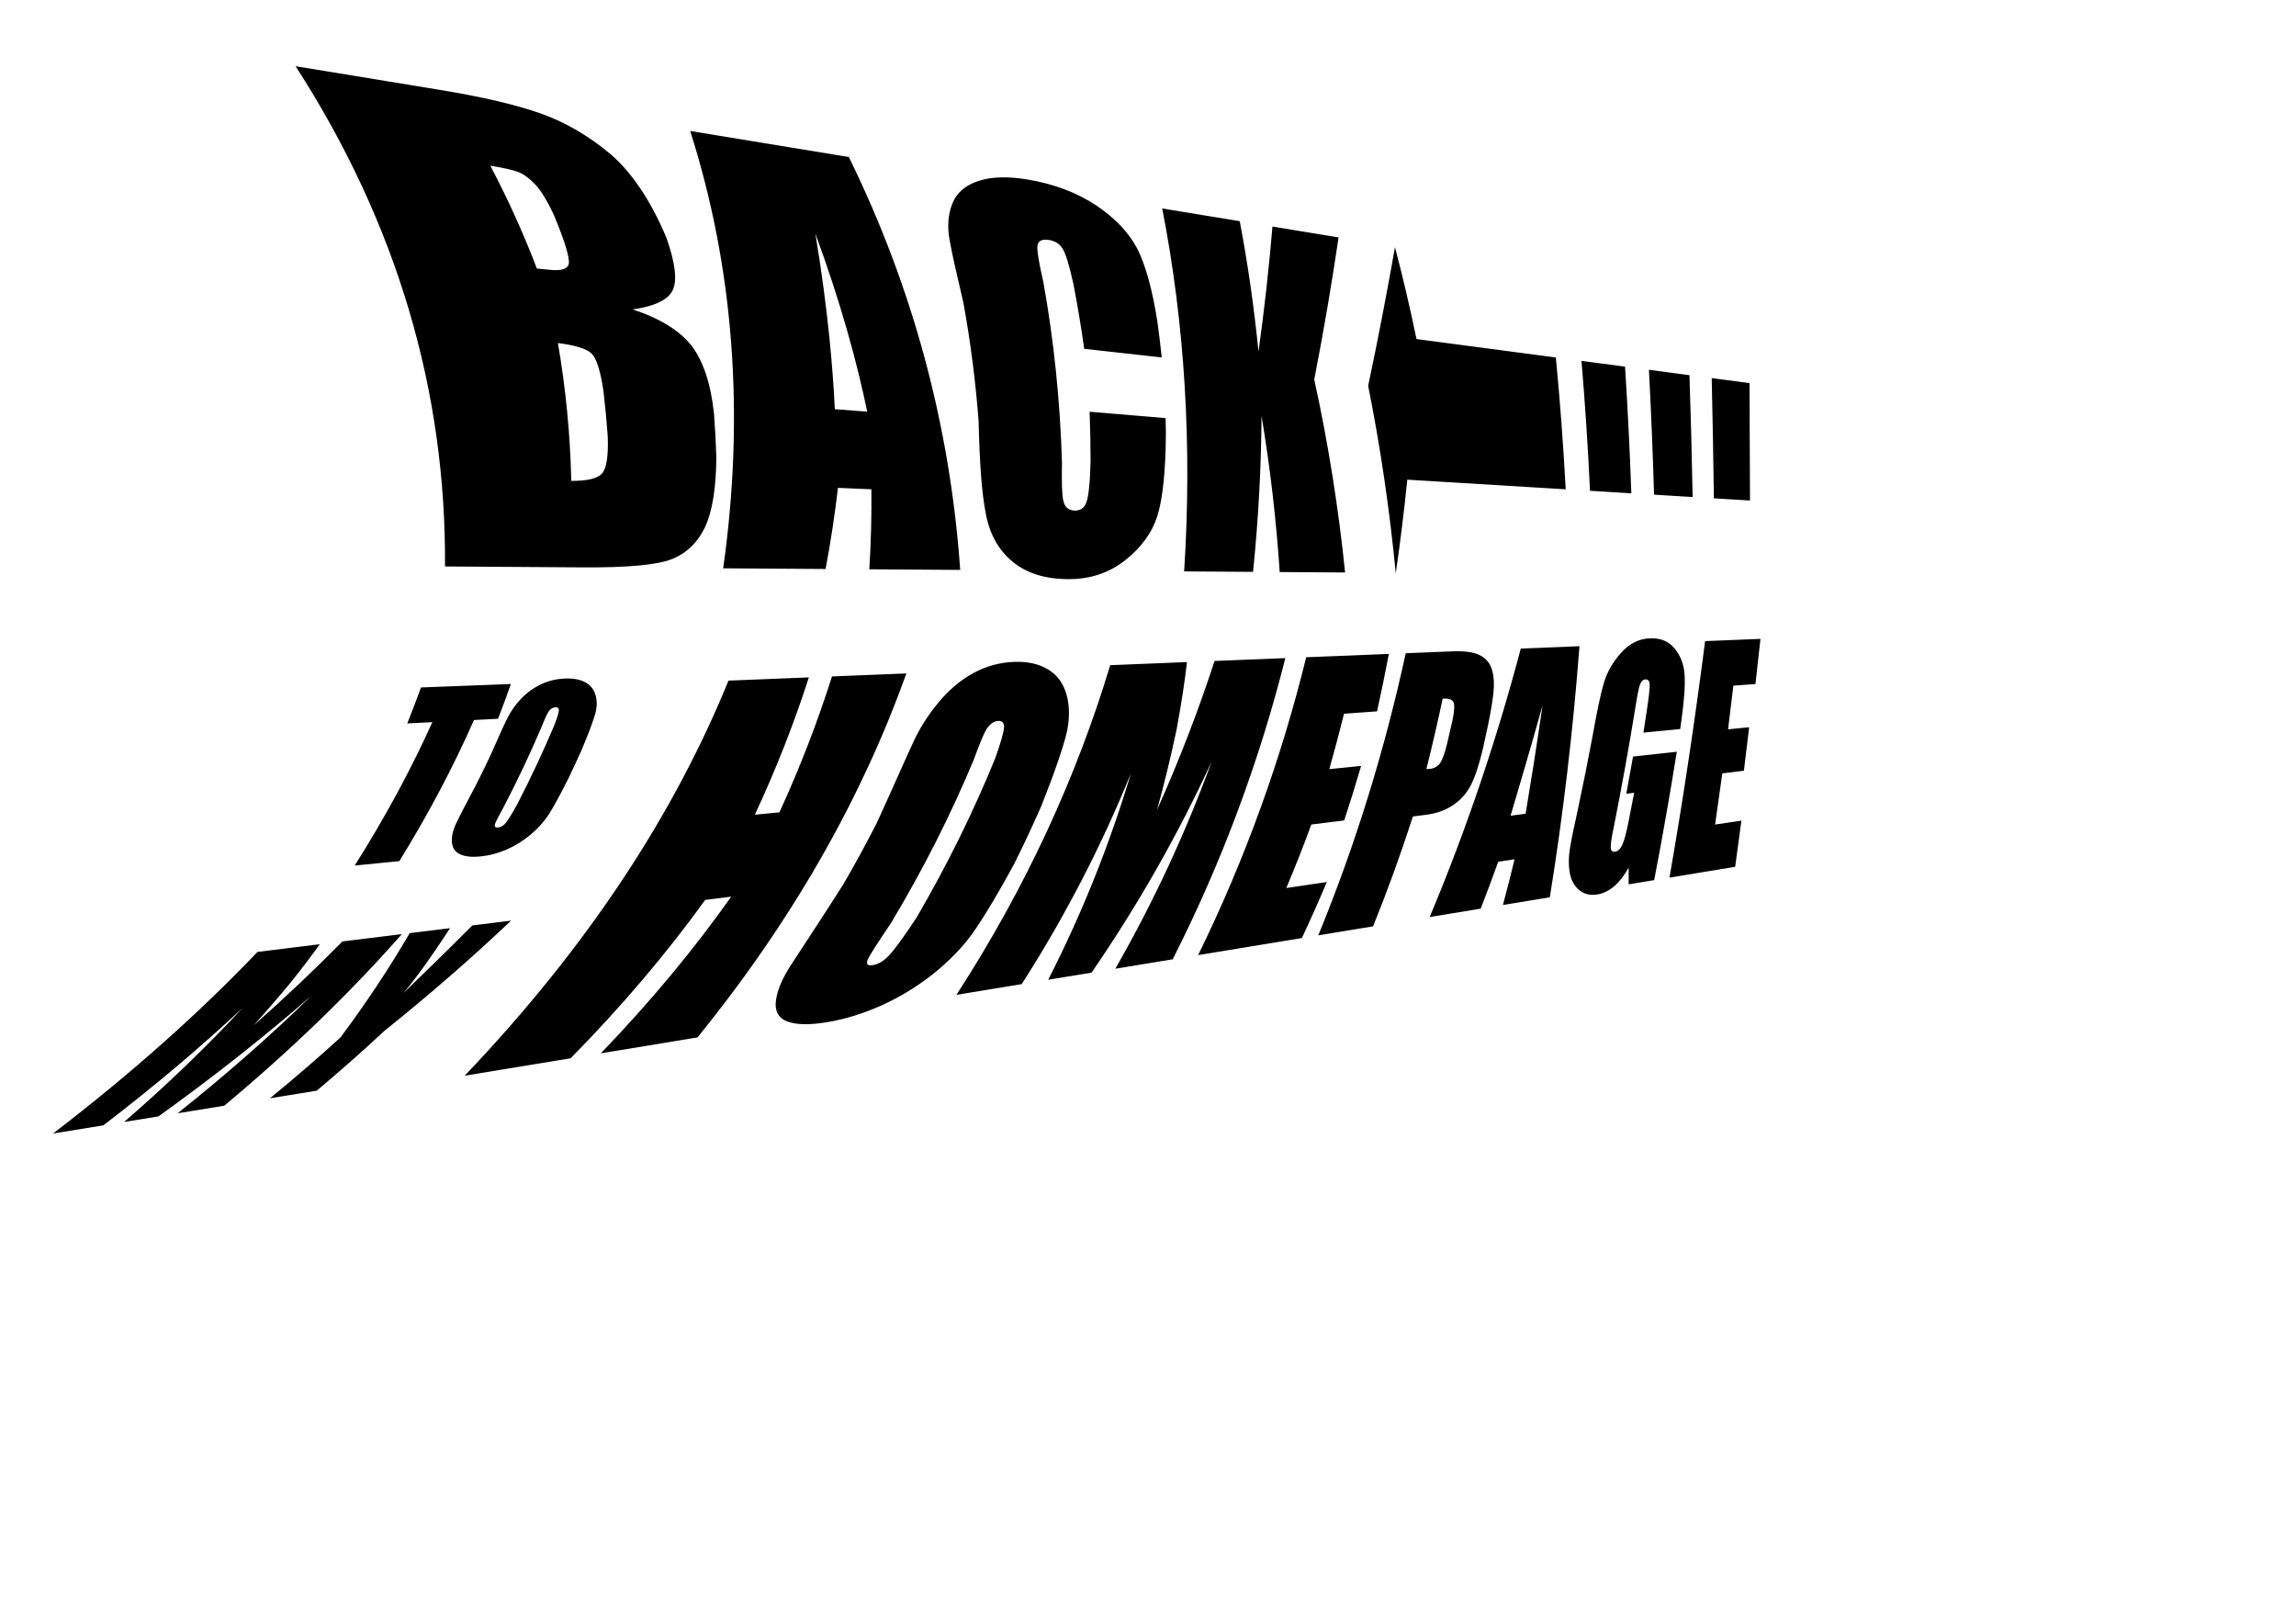
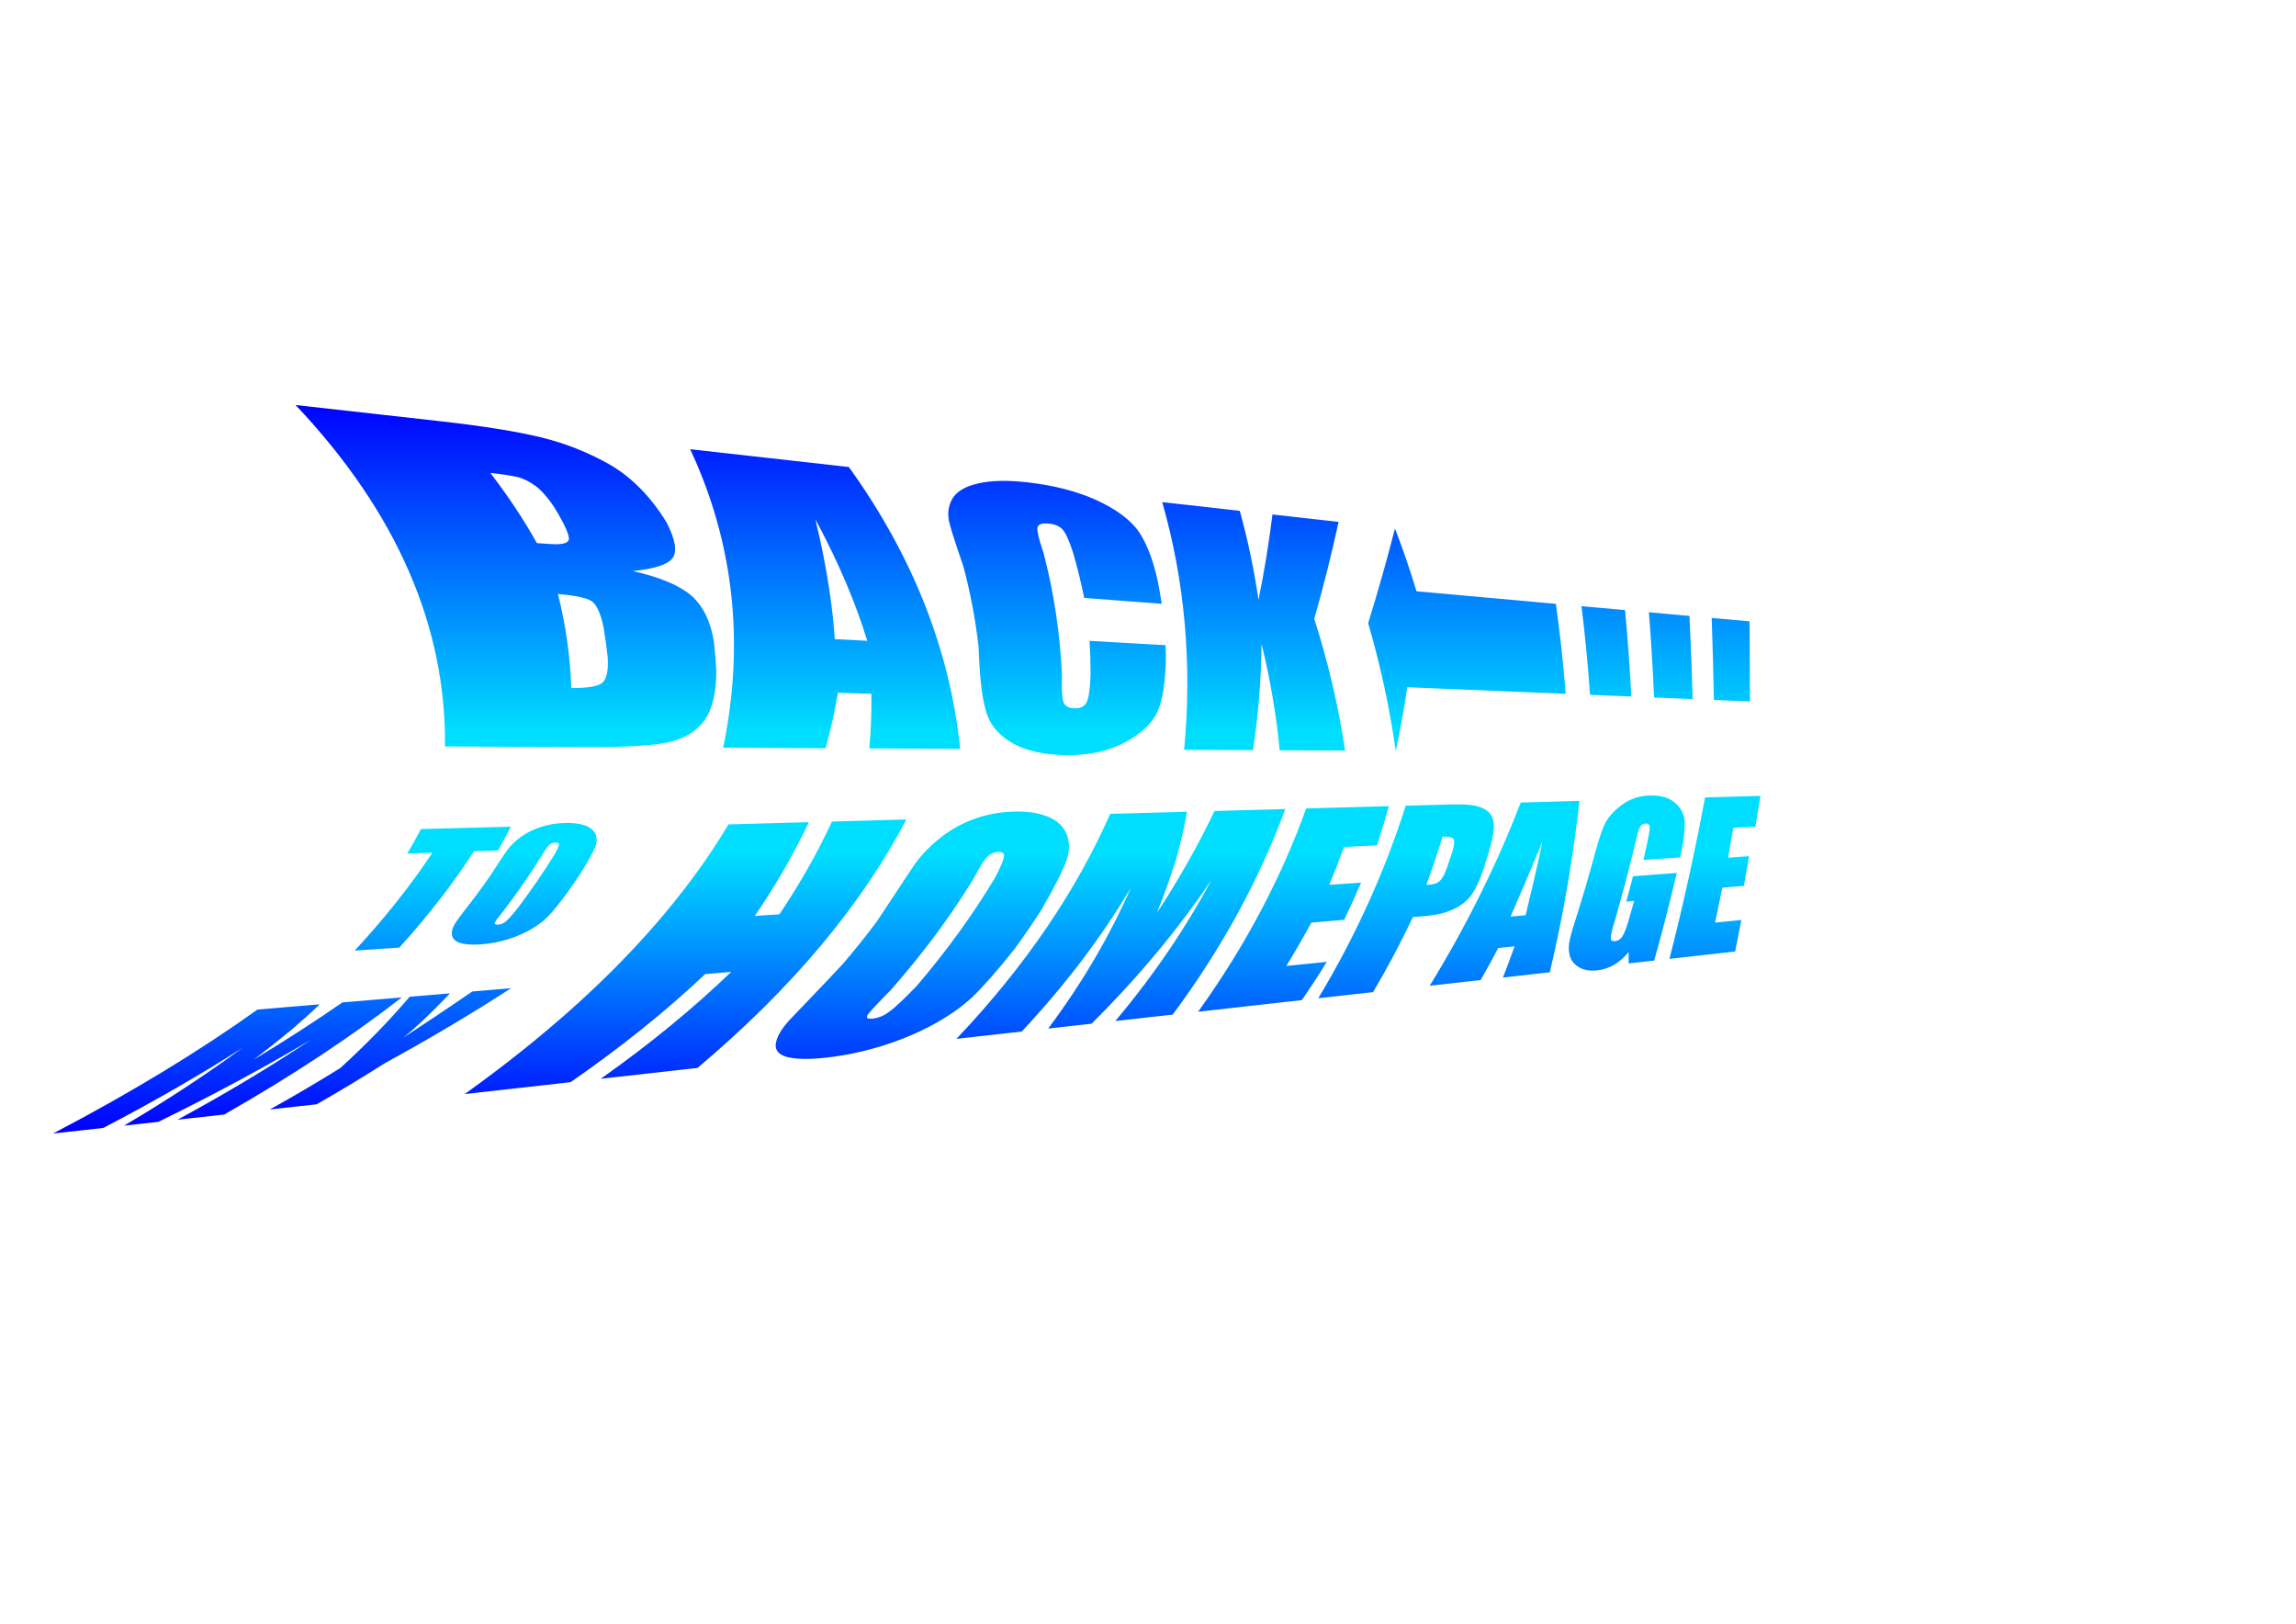
- <svg xmlns="http://www.w3.org/2000/svg" width="1052.362" height="744.094" id="svg2" version="1.1">
-   <defs id="defs4" />
+ <svg xmlns="http://www.w3.org/2000/svg" xmlns:xlink="http://www.w3.org/1999/xlink" width="1052.362" height="744.094" id="svg2" version="1.1">
+   <defs id="defs4">
+     <linearGradient id="linearGradient4023">
+       <stop style="stop-color:#0000ff;stop-opacity:1" offset="0" id="stop4025" />
+       <stop id="stop816" offset="0.452" style="stop-color:#00deff;stop-opacity:1" />
+       <stop id="stop15" offset="0.621" style="stop-color:#00deff;stop-opacity:1" />
+       <stop style="stop-color:#0000ff;stop-opacity:1" offset="1" id="stop4027" />
+     </linearGradient>
+     <linearGradient xlink:href="#linearGradient4023" id="linearGradient4029" x1="381.437" y1="337.124" x2="381.437" y2="825.622" gradientUnits="userSpaceOnUse" gradientTransform="matrix(1,0,0,0.6825533,0,262.758)" />
+   </defs>
  <g id="layer1" transform="translate(0,-308.2677)">
-     <path style="font-size:145.679px;font-style:italic;font-variant:normal;font-weight:bold;font-stretch:normal;text-align:start;line-height:125%;letter-spacing:0px;word-spacing:0px;writing-mode:lr-tb;text-anchor:start;fill:#000000;fill-opacity:1;stroke:none;font-family:Homa;-inkscape-font-specification:Homa Bold Italic" d="m 470.894,390.514 c -9.038,-1.498 -16.56,-1.281 -22.453,0.704 -5.973,1.953 -9.964,5.397 -11.956,10.375 -1.982,5.069 -2.363,10.718 -1.199,16.9 1.084,6.177 3.294,15.67 6.296,28.601 3.237,17.745 5.555,35.771 6.949,54.048 0.457,18.613 1.371,32.723 3.264,42.242 1.693,9.435 5.793,16.918 12.337,22.312 6.45,5.324 15.026,7.947 25.659,7.974 10.04,0.026 18.744,-2.937 26.111,-8.794 7.243,-5.759 12.071,-12.44 14.543,-20.057 2.384,-7.555 3.86,-20.335 3.938,-38.275 -0.036,-2.23 -0.083,-4.456 -0.142,-6.679 -11.358,-0.949 -22.964,-1.918 -34.824,-2.908 0.289,7.465 0.438,14.969 0.447,22.508 -0.217,9.931 -0.916,16.217 -1.886,18.891 -0.933,2.685 -2.741,3.985 -5.405,3.888 -2.792,-0.101 -4.498,-1.541 -5.161,-4.317 -0.683,-2.777 -0.847,-8.624 -0.657,-17.564 -0.834,-28.171 -3.681,-55.769 -8.51,-82.687 -1.976,-8.633 -2.935,-14.128 -2.763,-16.565 0.221,-2.415 1.947,-3.366 5.201,-2.878 2.863,0.429 4.983,1.735 6.349,3.971 1.379,2.177 3.064,7.52 4.917,16.029 1.927,9.863 3.592,19.83 4.996,29.894 12.109,1.343 23.953,2.656 35.54,3.941 -0.576,-5.321 -1.218,-10.616 -1.927,-15.884 -2.355,-15.329 -5.549,-26.587 -9.301,-33.971 -3.903,-7.406 -10.188,-14.018 -18.906,-19.874 -8.938,-5.887 -19.415,-9.827 -31.456,-11.824 0,0 0,0 0,0 M 135.481,338.606 c 46.66,72.33 69.074,149.208 68.479,229.25 21.67,0.146 42.673,0.286 63.039,0.422 20.587,0.138 34.03,-1.112 40.783,-3.722 6.661,-2.578 11.776,-7.426 15.273,-14.505 3.319,-7.024 5.213,-17.824 5.272,-32.386 -0.214,-6.636 -0.571,-13.25 -1.069,-19.84 -1.465,-13.774 -4.942,-24.041 -10.181,-30.983 -5.489,-7.049 -14.514,-12.65 -27.065,-16.77 9.996,-1.447 16.073,-4.316 18.256,-8.685 2.196,-4.314 1.342,-12.417 -2.837,-24.202 -7.217,-17.183 -15.861,-29.824 -25.466,-38.18 -10.025,-8.425 -20.688,-14.625 -31.773,-18.613 -11.343,-4.037 -26.802,-7.685 -46.485,-10.916 -21.394,-3.511 -43.459,-7.133 -66.225,-10.869 0,0 0,0 0,0 m 180.865,29.684 c 19.803,62.094 25.164,129.312 15.118,200.419 16.044,0.107 31.683,0.212 46.934,0.314 2.361,-12.476 4.247,-24.874 5.671,-37.186 5.154,0.218 10.265,0.435 15.332,0.65 0.122,12.179 -0.195,24.405 -0.956,36.67 14.219,0.095 28.102,0.188 41.661,0.279 -4.583,-65.116 -21.3,-128.614 -51.041,-189.211 -23.299,-3.824 -47.52,-7.799 -72.719,-11.935 0,0 0,0 0,0 m 216.351,35.508 c 10.297,52.707 13.787,108.452 10.048,166.325 10.743,0.072 21.267,0.142 31.58,0.211 2.468,-24.114 3.751,-47.951 3.898,-71.447 3.971,23.754 6.737,47.62 8.325,71.529 10.193,0.068 20.181,0.135 29.97,0.2 -3.017,-29.539 -7.7,-59.064 -14.139,-88.438 4.398,-22.507 8.071,-44.219 11.152,-65.114 -9.898,-1.625 -19.999,-3.282 -30.309,-4.974 -1.548,18.469 -3.652,37.587 -6.395,57.33 -2.03,-20.394 -4.902,-40.34 -8.599,-59.791 -11.575,-1.899 -23.416,-3.843 -35.532,-5.832 0,0 0,0 0,0 m 106.684,17.732 c -3.588,20.436 -7.642,41.619 -12.289,63.535 5.698,28.551 9.89,57.233 12.65,85.919 2.093,-14.41 3.849,-28.713 5.283,-42.895 25.512,1.551 49.683,3.02 72.614,4.414 -1.089,-20.255 -2.595,-40.404 -4.523,-60.41 -20.303,-2.686 -41.569,-5.499 -63.869,-8.448 -2.925,-14.179 -6.211,-28.224 -9.865,-42.115 0,0 0,0 0,0 M 224.75,384.22 c 6.161,0.984 10.45,1.94 12.912,2.924 2.449,0.981 5.027,2.888 7.692,5.697 2.562,2.724 5.435,7.36 8.466,13.858 5.214,12.417 7.362,19.924 6.874,22.461 -0.559,2.459 -3.576,3.356 -8.991,2.719 -1.317,-0.155 -3.2,-0.349 -5.623,-0.549 -6.083,-15.931 -13.186,-31.641 -21.33,-47.11 0,0 0,0 0,0 m 148.967,31.071 c 11.67,31.752 19.112,59.115 23.768,81.625 -4.912,-0.372 -9.865,-0.748 -14.859,-1.126 -0.82,-17.608 -2.977,-44.778 -8.909,-80.499 0,0 0,0 0,0 m 351.153,58.358 c 1.664,19.729 2.965,39.583 3.906,59.532 6.409,0.39 12.723,0.773 18.945,1.152 -0.697,-19.429 -1.66,-38.785 -2.89,-58.044 -6.55,-0.866 -13.203,-1.746 -19.96,-2.64 0,0 0,0 0,0 m 30.909,4.089 c 1.001,19.002 1.784,38.085 2.351,57.228 5.981,0.364 11.876,0.722 17.688,1.075 -0.354,-18.659 -0.842,-37.279 -1.465,-55.846 -6.099,-0.807 -12.289,-1.626 -18.574,-2.457 0,0 0,0 0,0 m 28.776,3.806 c 0.423,18.329 0.754,36.695 0.994,55.088 5.594,0.34 11.111,0.675 16.552,1.006 -0.053,-17.941 -0.126,-35.876 -0.219,-53.803 -5.692,-0.753 -11.467,-1.517 -17.327,-2.292 0,0 0,0 0,0 M 255.723,465.488 c 8.03,1.009 13.116,2.592 15.384,4.751 2.242,2.155 4.146,7.947 5.504,17.398 0.812,6.881 1.46,13.787 1.944,20.718 0.337,9.049 -0.617,14.702 -2.649,16.935 -1.973,2.247 -6.647,3.381 -14.058,3.361 -0.487,-21.284 -2.531,-42.347 -6.125,-63.163 0,0 0,0 0,0 m 3.326,153.724 c -3.833,0.142 -7.437,0.981 -10.831,2.547 -3.42,1.573 -6.527,3.767 -9.253,6.577 -2.736,2.818 -4.869,5.886 -6.5,9.239 -1.668,3.324 -4.2,8.983 -7.724,16.983 -2.141,4.539 -4.364,9.08 -6.669,13.623 -4.347,8.219 -7.374,13.969 -8.902,17.226 -1.572,3.256 -2.257,6.221 -2.033,8.83 0.199,2.601 1.437,4.432 3.723,5.522 2.29,1.052 5.417,1.382 9.365,0.984 4.137,-0.416 8.184,-1.489 12.159,-3.238 3.94,-1.74 7.619,-4.035 10.975,-6.879 3.338,-2.838 6.079,-5.902 8.177,-9.135 2.093,-3.265 5.125,-8.775 9,-16.511 2.107,-4.382 4.14,-8.762 6.099,-13.14 3.326,-7.91 5.35,-13.444 6.222,-16.587 0.837,-3.144 0.845,-5.986 0.06,-8.597 -0.809,-2.617 -2.41,-4.571 -4.814,-5.793 -2.414,-1.26 -5.439,-1.784 -9.056,-1.65 0,0 0,0 0,0 m 205.805,-7.628 c -6.637,0.246 -12.889,1.946 -18.762,5.161 -5.967,3.25 -11.317,7.822 -16.135,13.689 -4.912,5.904 -8.903,12.335 -12.001,19.36 -3.249,6.967 -8.412,18.843 -16.05,35.541 -4.818,9.458 -9.966,18.9 -15.455,28.321 -10.774,16.948 -18.652,28.698 -22.908,35.302 -4.444,6.573 -7.108,12.377 -7.828,17.375 -0.802,4.944 0.835,8.265 4.941,9.971 4.13,1.619 10.263,1.757 18.349,0.417 8.406,-1.394 16.884,-4.031 25.333,-7.838 8.268,-3.774 16.078,-8.54 23.361,-14.28 7.12,-5.733 12.995,-11.724 17.699,-18.086 4.61,-6.446 11.313,-17.34 19.619,-32.684 4.356,-8.74 8.455,-17.501 12.304,-26.278 6.306,-15.884 10.009,-27.003 11.553,-33.329 1.434,-6.334 1.434,-12.13 0.048,-17.398 -1.459,-5.299 -4.286,-9.208 -8.44,-11.714 -4.194,-2.595 -9.402,-3.759 -15.629,-3.529 0,0 0,0 0,0 M 756.266,600.784 c -5,0.185 -9.403,2.35 -13.188,6.593 -3.841,4.24 -6.502,8.902 -7.959,13.907 -1.488,5.019 -3.176,13.03 -5.121,24.049 -2.136,11.424 -4.423,22.849 -6.871,34.268 -1.789,7.923 -2.991,13.838 -3.594,17.761 -0.615,3.87 -0.643,7.496 -0.052,10.839 0.588,3.33 2.016,5.98 4.289,7.934 2.279,1.897 5.076,2.576 8.374,2.03 2.75,-0.456 5.323,-1.728 7.723,-3.756 2.378,-2.066 4.598,-4.908 6.627,-8.545 7.8e-4,2.559 -7.6e-4,5.115 -0.008,7.666 3.936,-0.648 7.836,-1.288 11.699,-1.923 3.789,-19.614 7.231,-39.237 10.363,-58.834 -6.578,0.722 -13.262,1.455 -20.054,2.2 -0.998,5.685 -2.027,11.371 -3.088,17.057 1.206,-0.155 2.409,-0.31 3.609,-0.464 -0.841,4.424 -1.702,8.848 -2.584,13.271 -1.033,5.203 -1.994,8.763 -2.875,10.635 -0.859,1.869 -1.959,2.907 -3.321,3.115 -1.247,0.19 -1.904,-0.488 -1.966,-2 -0.06,-1.56 0.446,-4.861 1.524,-9.92 3.586,-18.044 6.834,-36.088 9.774,-54.106 0.884,-5.741 1.594,-9.311 2.176,-10.724 0.579,-1.41 1.406,-2.152 2.451,-2.22 1.202,-0.077 1.831,0.701 1.92,2.286 0.088,1.585 -0.333,5.565 -1.297,11.953 -0.513,3.381 -1.036,6.765 -1.568,10.149 5.696,-0.551 11.314,-1.095 16.857,-1.631 0.223,-1.576 0.445,-3.152 0.665,-4.728 1.229,-8.935 1.661,-15.702 1.337,-20.302 -0.331,-4.652 -1.829,-8.597 -4.53,-11.87 -2.692,-3.302 -6.454,-4.869 -11.316,-4.689 0,0 0,0 0,0 m -563.297,22.528 c -1.986,5.49 -4.088,10.986 -6.308,16.487 3.861,-0.199 7.701,-0.395 11.519,-0.592 -9.877,21.849 -21.705,43.76 -35.6,65.716 6.89,-0.686 13.714,-1.364 20.472,-2.037 13.336,-21.596 24.701,-43.156 34.206,-64.659 3.695,-0.19 7.369,-0.378 11.024,-0.566 2.065,-5.316 4.024,-10.627 5.877,-15.932 -13.458,0.517 -27.185,1.044 -41.191,1.581 0,0 0,0 0,0 m 140.932,-3.13 c -24.768,60.754 -64.005,121.38 -120.901,181.048 16.569,-2.725 32.743,-5.383 48.537,-7.979 23.585,-23.936 44.055,-48.154 61.696,-72.578 3.998,-0.497 7.97,-0.991 11.917,-1.482 -17.107,24.162 -36.938,48.115 -59.766,71.784 15.109,-2.485 29.874,-4.911 44.308,-7.284 44.446,-54.79 75.636,-110.669 95.753,-166.808 -11.153,0.451 -22.52,0.911 -34.107,1.38 -6.567,20.739 -14.572,41.511 -24.09,62.284 -3.729,0.355 -7.481,0.713 -11.255,1.072 9.789,-20.989 18.013,-41.976 24.751,-62.927 -12.038,0.487 -24.317,0.984 -36.843,1.491 0,0 0,0 0,0 m 174.961,-7.079 c -15.343,50.902 -38.388,101.51 -70.475,151.075 10.151,-1.669 20.124,-3.309 29.925,-4.919 20.27,-31.701 36.812,-63.954 50.022,-96.534 -9.614,32.141 -22.169,63.724 -37.892,94.539 6.705,-1.101 13.33,-2.191 19.876,-3.267 22,-32.034 40.193,-64.389 55.079,-96.832 -11.689,32.058 -26.305,63.812 -44.187,95.042 8.912,-1.465 17.678,-2.906 26.301,-4.324 22.987,-45.365 39.916,-91.583 51.62,-138.027 -10.584,0.428 -21.394,0.866 -32.438,1.312 -7.392,22.649 -16.135,45.414 -26.35,68.232 3.359,-12.194 6.333,-24.445 8.931,-36.742 2.212,-11.865 3.764,-22.21 4.774,-30.979 -11.472,0.464 -23.198,0.939 -35.188,1.424 0,0 0,0 0,0 m 89.84,-3.635 c -11.296,45.916 -27.547,91.618 -49.536,136.499 16.345,-2.687 32.184,-5.291 47.541,-7.815 4.014,-8.514 7.824,-17.074 11.437,-25.676 -6.111,0.904 -12.298,1.82 -18.563,2.747 4.07,-9.663 7.893,-19.366 11.477,-29.103 5.072,-0.631 10.093,-1.255 15.063,-1.873 2.734,-8.309 5.313,-16.633 7.742,-24.968 -4.81,0.48 -9.669,0.965 -14.576,1.454 2.404,-8.457 4.653,-16.919 6.752,-25.384 5.098,-0.368 10.143,-0.732 15.136,-1.092 1.946,-8.78 3.746,-17.555 5.405,-26.321 -12.3,0.498 -24.921,1.008 -37.876,1.532 0,0 0,0 0,0 m 45.619,-1.846 c -9.433,43.401 -22.602,86.671 -40.088,129.292 8.518,-1.401 16.889,-2.777 25.119,-4.129 6.73,-16.656 12.801,-33.454 18.253,-50.358 1.997,-0.252 3.986,-0.504 5.967,-0.754 4.788,-0.605 8.88,-2.056 12.334,-4.358 3.446,-2.292 6.167,-5.307 8.16,-9.032 1.958,-3.717 3.892,-9.472 5.72,-17.326 0.793,-3.58 1.566,-7.159 2.318,-10.739 1.588,-7.704 2.433,-13.365 2.6,-16.979 0.153,-3.668 -0.273,-6.749 -1.301,-9.26 -1.006,-2.522 -2.857,-4.41 -5.546,-5.662 -2.705,-1.261 -6.812,-1.775 -12.374,-1.55 -6.948,0.281 -14.002,0.567 -21.163,0.856 0,0 0,0 0,0 m 52.729,-2.133 c -10.817,40.82 -24.514,81.976 -41.755,123.031 7.926,-1.303 15.72,-2.584 23.383,-3.844 2.783,-7.149 5.458,-14.315 8.028,-21.494 2.511,-0.376 5.008,-0.751 7.491,-1.123 -1.695,7.004 -3.467,13.984 -5.319,20.94 7.278,-1.197 14.439,-2.374 21.486,-3.532 6.132,-37.908 10.625,-76.35 13.585,-115.067 -8.784,0.355 -17.748,0.718 -26.898,1.088 0,0 0,0 0,0 m 84.489,-3.419 c -4.624,35.912 -9.996,72.093 -16.337,108.382 10.287,-1.692 20.321,-3.341 30.11,-4.95 0.976,-7.058 1.926,-14.108 2.853,-21.149 -3.976,0.588 -7.991,1.183 -12.048,1.783 1.133,-7.824 2.232,-15.638 3.298,-23.442 3.327,-0.414 6.626,-0.824 9.898,-1.231 0.816,-6.655 1.616,-13.298 2.403,-19.929 -3.192,0.318 -6.41,0.64 -9.654,0.963 0.823,-6.685 1.63,-13.359 2.421,-20.02 3.404,-0.245 6.778,-0.489 10.124,-0.73 0.773,-6.917 1.539,-13.818 2.298,-20.703 -8.276,0.335 -16.73,0.677 -25.366,1.026 0,0 0,0 0,0 m -526.959,30.321 c 1.097,-0.053 1.623,0.407 1.589,1.417 -0.031,0.977 -0.719,3.254 -2.125,6.879 -5.053,11.948 -10.656,23.913 -16.826,35.89 -2.531,4.608 -4.36,7.572 -5.426,8.83 -1.044,1.256 -2.206,1.95 -3.484,2.067 -1.251,0.114 -1.759,-0.341 -1.484,-1.378 0.27,-1.037 1.724,-3.832 4.245,-8.396 6.364,-12.248 12.132,-24.484 17.321,-36.701 1.59,-4.03 2.773,-6.464 3.557,-7.293 0.815,-0.861 1.703,-1.268 2.633,-1.313 0,0 0,0 0,0 m 202.841,6.247 c 1.914,-0.123 2.85,0.864 2.777,2.928 -0.073,1.997 -1.386,6.699 -4.008,14.119 -9.949,24.402 -21.878,48.707 -35.942,72.841 -6.037,9.219 -10.411,15.118 -12.841,17.66 -2.406,2.533 -4.875,3.988 -7.37,4.369 -2.448,0.373 -3.203,-0.472 -2.317,-2.5 0.871,-2.033 4.504,-7.618 10.665,-16.793 14.879,-24.773 27.458,-49.726 37.911,-74.779 3.008,-8.293 5.118,-13.27 6.512,-14.984 1.443,-1.78 2.989,-2.757 4.613,-2.861 0,0 0,0 0,0 M 661.242,628.427 c 2.705,-0.183 4.345,0.37 4.933,1.608 0.586,1.236 0.462,4.005 -0.436,8.302 -0.768,3.442 -1.556,6.883 -2.365,10.325 -1.113,4.661 -2.234,7.789 -3.358,9.367 -1.126,1.53 -2.682,2.395 -4.658,2.602 -0.444,0.046 -0.973,0.072 -1.583,0.086 2.695,-10.759 5.181,-21.525 7.467,-32.29 0,0 0,0 0,0 m 45.777,3.119 c -2.879,19.757 -5.525,36.301 -7.756,49.63 -2.287,0.301 -4.586,0.604 -6.897,0.909 3.16,-10.657 8.199,-27.531 14.653,-50.538 0,0 0,0 0,0 M 118.026,744.504 c -26.552,27.808 -57.603,55.564 -93.706,83.219 7.753,-1.26 15.429,-2.505 23.031,-3.74 23.431,-17.911 44.685,-35.882 63.926,-53.898 -16.307,17.582 -34.396,35.038 -54.389,52.349 5.283,-0.857 10.531,-1.711 15.742,-2.556 25.646,-18.415 48.911,-36.824 69.999,-55.213 -18.411,17.995 -38.771,35.931 -61.236,53.79 7.199,-1.17 14.33,-2.326 21.393,-3.474 31.234,-26.066 58.222,-52.297 81.4,-78.635 -8.964,1.105 -18.044,2.224 -27.24,3.358 -12.627,12.815 -26.181,25.651 -40.713,38.503 6.052,-6.72 11.86,-13.456 17.428,-20.209 5.186,-6.511 9.494,-12.215 12.889,-17.013 -9.384,1.157 -18.891,2.329 -28.523,3.516 0,0 0,0 0,0 m 69.739,-8.597 c -9.376,16.118 -19.945,32.069 -31.754,47.837 -10.21,9.306 -20.963,18.587 -32.284,27.838 7.214,-1.172 14.357,-2.332 21.431,-3.48 10.866,-9.101 21.193,-18.232 31.002,-27.391 21.105,-16.925 40.418,-33.774 58.083,-50.535 -5.866,0.723 -11.783,1.452 -17.751,2.188 -12.285,12.319 -22.952,22.686 -31.663,31.061 4.481,-5.154 11.859,-15.072 21.434,-29.8 -6.111,0.753 -12.277,1.513 -18.497,2.28 0,0 0,0 0,0" id="path3027" />
+     <path style="font-size:145.679px;font-style:italic;font-variant:normal;font-weight:bold;font-stretch:normal;text-align:start;line-height:125%;letter-spacing:0px;word-spacing:0px;writing-mode:lr-tb;text-anchor:start;fill:url(#linearGradient4029);fill-opacity:1;stroke:none;font-family:Homa;-inkscape-font-specification:Homa Bold Italic" d="m 470.894,529.304 c -9.038,-1.023 -16.56,-0.874 -22.453,0.48 -5.973,1.333 -9.964,3.683 -11.956,7.081 -1.982,3.46 -2.363,7.315 -1.199,11.535 1.084,4.216 3.294,10.696 6.296,19.522 3.237,12.112 5.555,24.416 6.949,36.891 0.457,12.704 1.371,22.335 3.264,28.832 1.693,6.44 5.793,11.548 12.337,15.229 6.45,3.634 15.026,5.424 25.659,5.443 10.04,0.018 18.744,-2.004 26.111,-6.002 7.243,-3.931 12.071,-8.491 14.543,-13.69 2.384,-5.157 3.86,-13.88 3.938,-26.125 -0.036,-1.522 -0.083,-3.042 -0.142,-4.559 -11.358,-0.647 -22.964,-1.309 -34.824,-1.985 0.289,5.096 0.438,10.217 0.447,15.363 -0.217,6.779 -0.916,11.069 -1.886,12.894 -0.933,1.833 -2.741,2.72 -5.405,2.654 -2.792,-0.069 -4.498,-1.052 -5.161,-2.947 -0.683,-1.895 -0.847,-5.886 -0.657,-11.988 -0.834,-19.228 -3.681,-38.065 -8.51,-56.438 -1.976,-5.893 -2.935,-9.643 -2.763,-11.307 0.221,-1.648 1.947,-2.297 5.201,-1.965 2.863,0.293 4.983,1.185 6.349,2.711 1.379,1.486 3.064,5.133 4.917,10.94 1.927,6.732 3.592,13.535 4.996,20.404 12.109,0.917 23.953,1.813 35.54,2.69 -0.576,-3.632 -1.218,-7.246 -1.927,-10.842 -2.355,-10.463 -5.549,-18.147 -9.301,-23.187 -3.903,-5.055 -10.188,-9.568 -18.906,-13.565 -8.938,-4.018 -19.415,-6.708 -31.456,-8.071 0,0 0,0 0,0 M 135.481,493.875 c 46.66,49.369 69.074,101.842 68.479,156.475 21.67,0.099 42.673,0.195 63.039,0.288 20.587,0.094 34.03,-0.759 40.783,-2.54 6.661,-1.76 11.776,-5.068 15.273,-9.901 3.319,-4.794 5.213,-12.166 5.272,-22.105 -0.214,-4.53 -0.571,-9.044 -1.069,-13.542 -1.465,-9.401 -4.942,-16.409 -10.181,-21.147 -5.489,-4.811 -14.514,-8.634 -27.065,-11.446 9.996,-0.988 16.073,-2.946 18.256,-5.928 2.196,-2.945 1.342,-8.475 -2.837,-16.519 -7.217,-11.728 -15.861,-20.357 -25.466,-26.06 -10.025,-5.75 -20.688,-9.982 -31.773,-12.705 -11.343,-2.756 -26.802,-5.246 -46.485,-7.451 -21.394,-2.396 -43.459,-4.868 -66.225,-7.419 0,0 0,0 0,0 m 180.865,20.261 c 19.803,42.382 25.164,88.262 15.118,136.797 16.044,0.073 31.683,0.145 46.934,0.214 2.361,-8.516 4.247,-16.978 5.671,-25.381 5.154,0.149 10.265,0.297 15.332,0.443 0.122,8.313 -0.195,16.657 -0.956,25.029 14.219,0.065 28.102,0.128 41.661,0.19 -4.583,-44.445 -21.3,-87.786 -51.041,-129.147 -23.299,-2.61 -47.52,-5.323 -72.719,-8.146 0,0 0,0 0,0 m 216.351,24.236 c 10.297,35.975 13.787,74.024 10.048,113.526 10.743,0.049 21.267,0.097 31.58,0.144 2.468,-16.459 3.751,-32.729 3.898,-48.766 3.971,16.213 6.737,32.503 8.325,48.822 10.193,0.047 20.181,0.092 29.97,0.137 -3.017,-20.162 -7.7,-40.315 -14.139,-60.364 4.398,-15.362 8.071,-30.182 11.152,-44.444 -9.898,-1.109 -19.999,-2.24 -30.309,-3.395 -1.548,12.606 -3.652,25.655 -6.395,39.131 -2.03,-13.92 -4.902,-27.534 -8.599,-40.81 -11.575,-1.296 -23.416,-2.623 -35.532,-3.98 0,0 0,0 0,0 m 106.684,12.103 c -3.588,13.949 -7.642,28.407 -12.289,43.366 5.698,19.488 9.89,39.064 12.65,58.645 2.093,-9.836 3.849,-19.598 5.283,-29.278 25.512,1.058 49.683,2.061 72.614,3.013 -1.089,-13.825 -2.595,-27.578 -4.523,-41.233 -20.303,-1.833 -41.569,-3.753 -63.869,-5.766 -2.925,-9.678 -6.211,-19.264 -9.865,-28.746 0,0 0,0 0,0 M 224.75,525.009 c 6.161,0.672 10.45,1.324 12.912,1.996 2.449,0.67 5.027,1.971 7.692,3.889 2.562,1.859 5.435,5.024 8.466,9.459 5.214,8.475 7.362,13.599 6.874,15.331 -0.559,1.678 -3.576,2.29 -8.991,1.856 -1.317,-0.106 -3.2,-0.238 -5.623,-0.374 -6.083,-10.874 -13.186,-21.596 -21.33,-32.155 0,0 0,0 0,0 m 148.967,21.207 c 11.67,21.673 19.112,40.349 23.768,55.714 -4.912,-0.254 -9.865,-0.51 -14.859,-0.769 -0.82,-12.018 -2.977,-30.564 -8.909,-54.945 0,0 0,0 0,0 m 351.153,39.833 c 1.664,13.466 2.965,27.018 3.906,40.634 6.409,0.266 12.723,0.528 18.945,0.786 -0.697,-13.261 -1.66,-26.473 -2.89,-39.618 -6.55,-0.591 -13.203,-1.192 -19.96,-1.802 0,0 0,0 0,0 m 30.909,2.791 c 1.001,12.97 1.784,25.995 2.351,39.061 5.981,0.248 11.876,0.493 17.688,0.734 -0.354,-12.736 -0.842,-25.445 -1.465,-38.118 -6.099,-0.551 -12.289,-1.11 -18.574,-1.677 0,0 0,0 0,0 m 28.776,2.598 c 0.423,12.511 0.754,25.046 0.994,37.601 5.594,0.232 11.111,0.461 16.552,0.687 -0.053,-12.246 -0.126,-24.487 -0.219,-36.723 -5.692,-0.514 -11.467,-1.035 -17.327,-1.564 0,0 0,0 0,0 M 255.723,580.478 c 8.03,0.689 13.116,1.769 15.384,3.243 2.242,1.471 4.146,5.424 5.504,11.875 0.812,4.696 1.46,9.41 1.944,14.141 0.337,6.176 -0.617,10.035 -2.649,11.559 -1.973,1.534 -6.647,2.308 -14.058,2.294 -0.487,-14.528 -2.531,-28.904 -6.125,-43.112 0,0 0,0 0,0 m 3.326,104.925 c -3.833,0.097 -7.437,0.67 -10.831,1.738 -3.42,1.074 -6.527,2.571 -9.253,4.489 -2.736,1.924 -4.869,4.018 -6.5,6.306 -1.668,2.269 -4.2,6.131 -7.724,11.592 -2.141,3.098 -4.364,6.197 -6.669,9.298 -4.347,5.61 -7.374,9.535 -8.902,11.758 -1.572,2.222 -2.257,4.246 -2.033,6.027 0.199,1.775 1.437,3.025 3.723,3.769 2.29,0.718 5.417,0.943 9.365,0.672 4.137,-0.284 8.184,-1.017 12.159,-2.21 3.94,-1.188 7.619,-2.754 10.975,-4.695 3.338,-1.937 6.079,-4.028 8.177,-6.235 2.093,-2.229 5.125,-5.99 9,-11.27 2.107,-2.991 4.14,-5.981 6.099,-8.969 3.326,-5.399 5.35,-9.176 6.222,-11.321 0.837,-2.146 0.845,-4.086 0.06,-5.868 -0.809,-1.786 -2.41,-3.12 -4.814,-3.954 -2.414,-0.86 -5.439,-1.217 -9.056,-1.126 0,0 0,0 0,0 m 205.805,-5.206 c -6.637,0.168 -12.889,1.328 -18.762,3.523 -5.967,2.218 -11.317,5.339 -16.135,9.343 -4.912,4.03 -8.903,8.419 -12.001,13.214 -3.249,4.755 -8.412,12.861 -16.05,24.258 -4.818,6.456 -9.966,12.9 -15.455,19.331 -10.774,11.568 -18.652,19.588 -22.908,24.096 -4.444,4.487 -7.108,8.448 -7.828,11.859 -0.802,3.374 0.835,5.642 4.941,6.806 4.13,1.105 10.263,1.2 18.349,0.284 8.406,-0.951 16.884,-2.751 25.333,-5.35 8.268,-2.576 16.078,-5.829 23.361,-9.747 7.12,-3.913 12.995,-8.002 17.699,-12.345 4.61,-4.4 11.313,-11.835 19.619,-22.309 4.356,-5.966 8.455,-11.945 12.304,-17.936 6.306,-10.842 10.009,-18.431 11.553,-22.749 1.434,-4.323 1.434,-8.279 0.048,-11.875 -1.459,-3.617 -4.286,-6.285 -8.44,-7.995 -4.194,-1.772 -9.402,-2.566 -15.629,-2.409 0,0 0,0 0,0 m 291.412,-7.372 c -5,0.127 -9.403,1.604 -13.188,4.5 -3.841,2.894 -6.502,6.076 -7.959,9.492 -1.488,3.426 -3.176,8.894 -5.121,16.414 -2.136,7.797 -4.423,15.596 -6.871,23.39 -1.789,5.408 -2.991,9.445 -3.594,12.123 -0.615,2.642 -0.643,5.116 -0.052,7.398 0.588,2.273 2.016,4.081 4.289,5.416 2.279,1.295 5.076,1.758 8.374,1.385 2.75,-0.311 5.323,-1.179 7.723,-2.564 2.378,-1.41 4.598,-3.35 6.627,-5.832 7.8e-4,1.747 -7.6e-4,3.491 -0.008,5.232 3.936,-0.442 7.836,-0.879 11.699,-1.313 3.789,-13.388 7.231,-26.781 10.363,-40.158 -6.578,0.493 -13.262,0.993 -20.054,1.502 -0.998,3.88 -2.027,7.761 -3.088,11.643 1.206,-0.106 2.409,-0.211 3.609,-0.317 -0.841,3.02 -1.702,6.039 -2.584,9.058 -1.033,3.552 -1.994,5.981 -2.875,7.259 -0.859,1.276 -1.959,1.984 -3.321,2.126 -1.247,0.13 -1.904,-0.333 -1.966,-1.365 -0.06,-1.065 0.446,-3.318 1.524,-6.771 3.586,-12.316 6.834,-24.632 9.774,-36.93 0.884,-3.919 1.594,-6.356 2.176,-7.319 0.579,-0.962 1.406,-1.469 2.451,-1.515 1.202,-0.052 1.831,0.478 1.92,1.56 0.088,1.082 -0.333,3.799 -1.297,8.158 -0.513,2.308 -1.036,4.617 -1.568,6.927 5.696,-0.376 11.314,-0.747 16.857,-1.113 0.223,-1.076 0.445,-2.152 0.665,-3.227 1.229,-6.098 1.661,-10.717 1.337,-13.857 -0.331,-3.176 -1.829,-5.868 -4.53,-8.102 -2.692,-2.254 -6.454,-3.324 -11.316,-3.201 0,0 0,0 0,0 m -563.297,15.377 c -1.986,3.747 -4.088,7.498 -6.308,11.253 3.861,-0.136 7.701,-0.27 11.519,-0.404 -9.877,14.913 -21.705,29.869 -35.6,44.855 6.89,-0.468 13.714,-0.931 20.472,-1.39 13.336,-14.741 24.701,-29.456 34.206,-44.133 3.695,-0.13 7.369,-0.258 11.024,-0.386 2.065,-3.628 4.024,-7.253 5.877,-10.874 -13.458,0.353 -27.185,0.712 -41.191,1.079 0,0 0,0 0,0 m 140.932,-2.136 c -24.768,41.468 -64.005,82.848 -120.901,123.575 16.569,-1.86 32.743,-3.674 48.537,-5.446 23.585,-16.338 44.055,-32.868 61.696,-49.539 3.998,-0.339 7.97,-0.677 11.917,-1.012 -17.107,16.492 -36.938,32.841 -59.766,48.996 15.109,-1.696 29.874,-3.352 44.308,-4.972 44.446,-37.397 75.636,-75.537 95.753,-113.855 -11.153,0.308 -22.52,0.622 -34.107,0.942 -6.567,14.156 -14.572,28.334 -24.09,42.512 -3.729,0.243 -7.481,0.486 -11.255,0.732 9.789,-14.326 18.013,-28.651 24.751,-42.951 -12.038,0.332 -24.317,0.672 -36.843,1.017 0,0 0,0 0,0 m 174.961,-4.832 c -15.343,34.743 -38.388,69.286 -70.475,103.117 10.151,-1.139 20.124,-2.258 29.925,-3.358 20.27,-21.638 36.812,-43.652 50.022,-65.889 -9.614,21.938 -22.169,43.495 -37.892,64.528 6.705,-0.752 13.33,-1.496 19.876,-2.23 22,-21.865 40.193,-43.949 55.079,-66.093 -11.689,21.881 -26.305,43.555 -44.187,64.871 8.912,-1 17.678,-1.984 26.301,-2.951 22.987,-30.964 39.916,-62.51 51.62,-94.211 -10.584,0.292 -21.394,0.591 -32.438,0.896 -7.392,15.459 -16.135,30.997 -26.35,46.572 3.359,-8.323 6.333,-16.685 8.931,-25.078 2.212,-8.099 3.764,-15.159 4.774,-21.145 -11.472,0.317 -23.198,0.641 -35.188,0.972 0,0 0,0 0,0 m 89.84,-2.481 c -11.296,31.34 -27.547,62.534 -49.536,93.168 16.345,-1.834 32.184,-3.611 47.541,-5.334 4.014,-5.811 7.824,-11.654 11.437,-17.525 -6.111,0.617 -12.298,1.242 -18.563,1.875 4.07,-6.595 7.893,-13.218 11.477,-19.865 5.072,-0.431 10.093,-0.857 15.063,-1.279 2.734,-5.671 5.313,-11.353 7.742,-17.042 -4.81,0.328 -9.669,0.658 -14.576,0.993 2.404,-5.772 4.653,-11.548 6.752,-17.326 5.098,-0.251 10.143,-0.499 15.136,-0.745 1.946,-5.993 3.746,-11.982 5.405,-17.966 -12.3,0.34 -24.921,0.688 -37.876,1.046 0,0 0,0 0,0 m 45.619,-1.26 c -9.433,29.624 -22.602,59.157 -40.088,88.249 8.518,-0.956 16.889,-1.895 25.119,-2.819 6.73,-11.369 12.801,-22.834 18.253,-34.372 1.997,-0.172 3.986,-0.344 5.967,-0.515 4.788,-0.413 8.88,-1.403 12.334,-2.974 3.446,-1.564 6.167,-3.622 8.16,-6.165 1.958,-2.537 3.892,-6.465 5.72,-11.826 0.793,-2.443 1.566,-4.887 2.318,-7.33 1.588,-5.259 2.433,-9.122 2.6,-11.589 0.153,-2.504 -0.273,-4.606 -1.301,-6.321 -1.006,-1.721 -2.857,-3.01 -5.546,-3.865 -2.705,-0.861 -6.812,-1.212 -12.374,-1.058 -6.948,0.192 -14.002,0.387 -21.163,0.584 0,0 0,0 0,0 m 52.729,-1.456 c -10.817,27.862 -24.514,55.953 -41.755,83.975 7.926,-0.89 15.72,-1.764 23.383,-2.624 2.783,-4.88 5.458,-9.771 8.028,-14.671 2.511,-0.257 5.008,-0.512 7.491,-0.766 -1.695,4.78 -3.467,9.545 -5.319,14.292 7.278,-0.817 14.439,-1.62 21.486,-2.411 6.132,-25.874 10.625,-52.113 13.585,-78.539 -8.784,0.243 -17.748,0.49 -26.898,0.743 0,0 0,0 0,0 m 84.489,-2.333 c -4.624,24.512 -9.996,49.207 -16.337,73.976 10.287,-1.155 20.321,-2.28 30.11,-3.379 0.976,-4.817 1.926,-9.63 2.853,-14.436 -3.976,0.402 -7.991,0.807 -12.048,1.217 1.133,-5.34 2.232,-10.674 3.298,-16.001 3.327,-0.282 6.626,-0.562 9.898,-0.84 0.816,-4.542 1.616,-9.077 2.403,-13.602 -3.192,0.217 -6.41,0.437 -9.654,0.657 0.823,-4.563 1.63,-9.118 2.421,-13.665 3.404,-0.168 6.778,-0.334 10.124,-0.498 0.773,-4.721 1.539,-9.432 2.298,-14.131 -8.276,0.229 -16.73,0.462 -25.366,0.701 0,0 0,0 0,0 m -526.959,20.695 c 1.097,-0.036 1.623,0.278 1.589,0.967 -0.031,0.667 -0.719,2.221 -2.125,4.695 -5.053,8.155 -10.656,16.322 -16.826,24.497 -2.531,3.145 -4.36,5.169 -5.426,6.027 -1.044,0.857 -2.206,1.331 -3.484,1.411 -1.251,0.078 -1.759,-0.233 -1.484,-0.941 0.27,-0.708 1.724,-2.615 4.245,-5.731 6.364,-8.36 12.132,-16.711 17.321,-25.051 1.59,-2.751 2.773,-4.412 3.557,-4.978 0.815,-0.588 1.703,-0.866 2.633,-0.896 0,0 0,0 0,0 m 202.841,4.264 c 1.914,-0.084 2.85,0.59 2.777,1.998 -0.073,1.363 -1.386,4.572 -4.008,9.637 -9.949,16.655 -21.878,33.245 -35.942,49.718 -6.037,6.293 -10.411,10.319 -12.841,12.054 -2.406,1.729 -4.875,2.722 -7.37,2.982 -2.448,0.255 -3.203,-0.322 -2.317,-1.706 0.871,-1.387 4.504,-5.2 10.665,-11.462 14.879,-16.909 27.458,-33.941 37.911,-51.04 3.008,-5.66 5.118,-9.057 6.512,-10.227 1.443,-1.215 2.989,-1.881 4.613,-1.953 0,0 0,0 0,0 m 203.822,-6.97 c 2.705,-0.125 4.345,0.252 4.933,1.098 0.586,0.843 0.462,2.734 -0.436,5.667 -0.768,2.349 -1.556,4.698 -2.365,7.047 -1.113,3.181 -2.234,5.316 -3.358,6.394 -1.126,1.044 -2.682,1.635 -4.658,1.776 -0.444,0.032 -0.973,0.049 -1.583,0.058 2.695,-7.344 5.181,-14.692 7.467,-22.04 0,0 0,0 0,0 m 45.777,2.129 c -2.879,13.485 -5.525,24.778 -7.756,33.875 -2.287,0.206 -4.586,0.412 -6.897,0.62 3.16,-7.274 8.199,-18.791 14.653,-34.495 0,0 0,0 0,0 m -588.994,77.099 c -26.552,18.98 -57.603,37.925 -93.706,56.802 7.753,-0.86 15.429,-1.71 23.031,-2.552 23.431,-12.225 44.685,-24.491 63.926,-36.788 -16.307,12.001 -34.396,23.916 -54.389,35.731 5.283,-0.585 10.531,-1.168 15.742,-1.745 25.646,-12.569 48.911,-25.135 69.999,-37.686 -18.411,12.282 -38.771,24.525 -61.236,36.715 7.199,-0.798 14.33,-1.588 21.393,-2.371 31.234,-17.792 58.222,-35.696 81.4,-53.672 -8.964,0.754 -18.044,1.518 -27.24,2.292 -12.627,8.747 -26.181,17.508 -40.713,26.281 6.052,-4.586 11.86,-9.184 17.428,-13.794 5.186,-4.444 9.494,-8.338 12.889,-11.612 -9.384,0.79 -18.891,1.589 -28.523,2.4 0,0 0,0 0,0 m 69.739,-5.868 c -9.376,11.001 -19.945,21.889 -31.754,32.652 -10.21,6.352 -20.963,12.687 -32.284,19.001 7.214,-0.8 14.357,-1.591 21.431,-2.375 10.866,-6.212 21.193,-12.444 31.002,-18.696 21.105,-11.552 40.418,-23.052 58.083,-34.493 -5.866,0.494 -11.783,0.991 -17.751,1.494 -12.285,8.408 -22.952,15.485 -31.663,21.201 4.481,-3.518 11.859,-10.287 21.434,-20.34 -6.111,0.514 -12.277,1.033 -18.497,1.556 0,0 0,0 0,0" id="path3027" />
  </g>
</svg>
